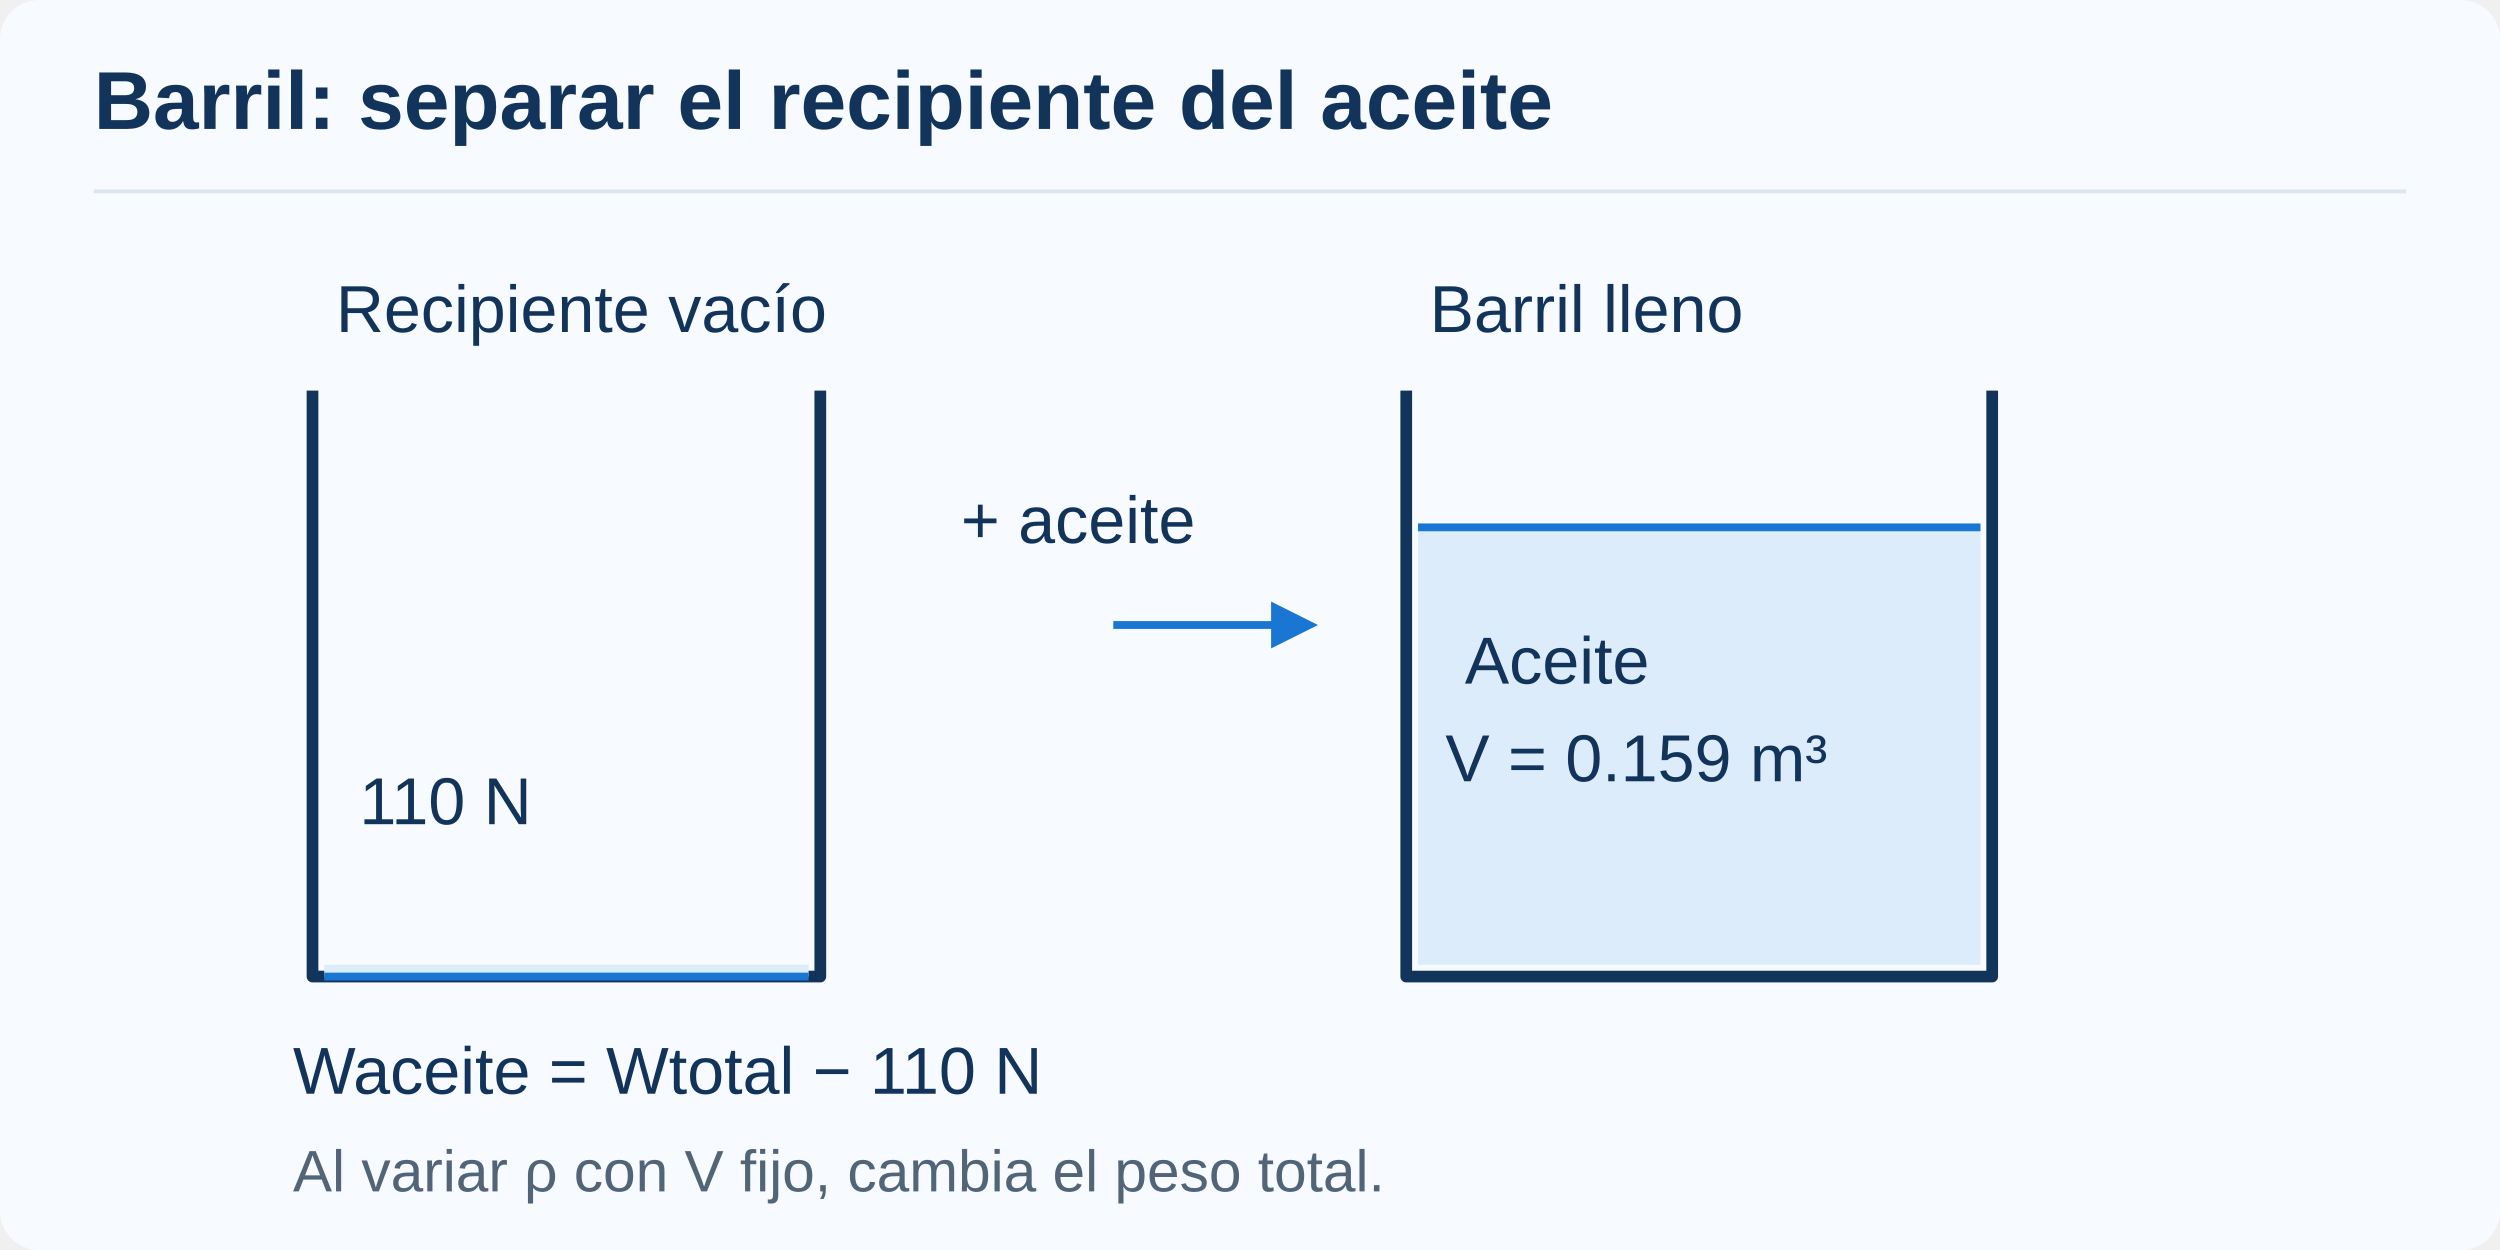
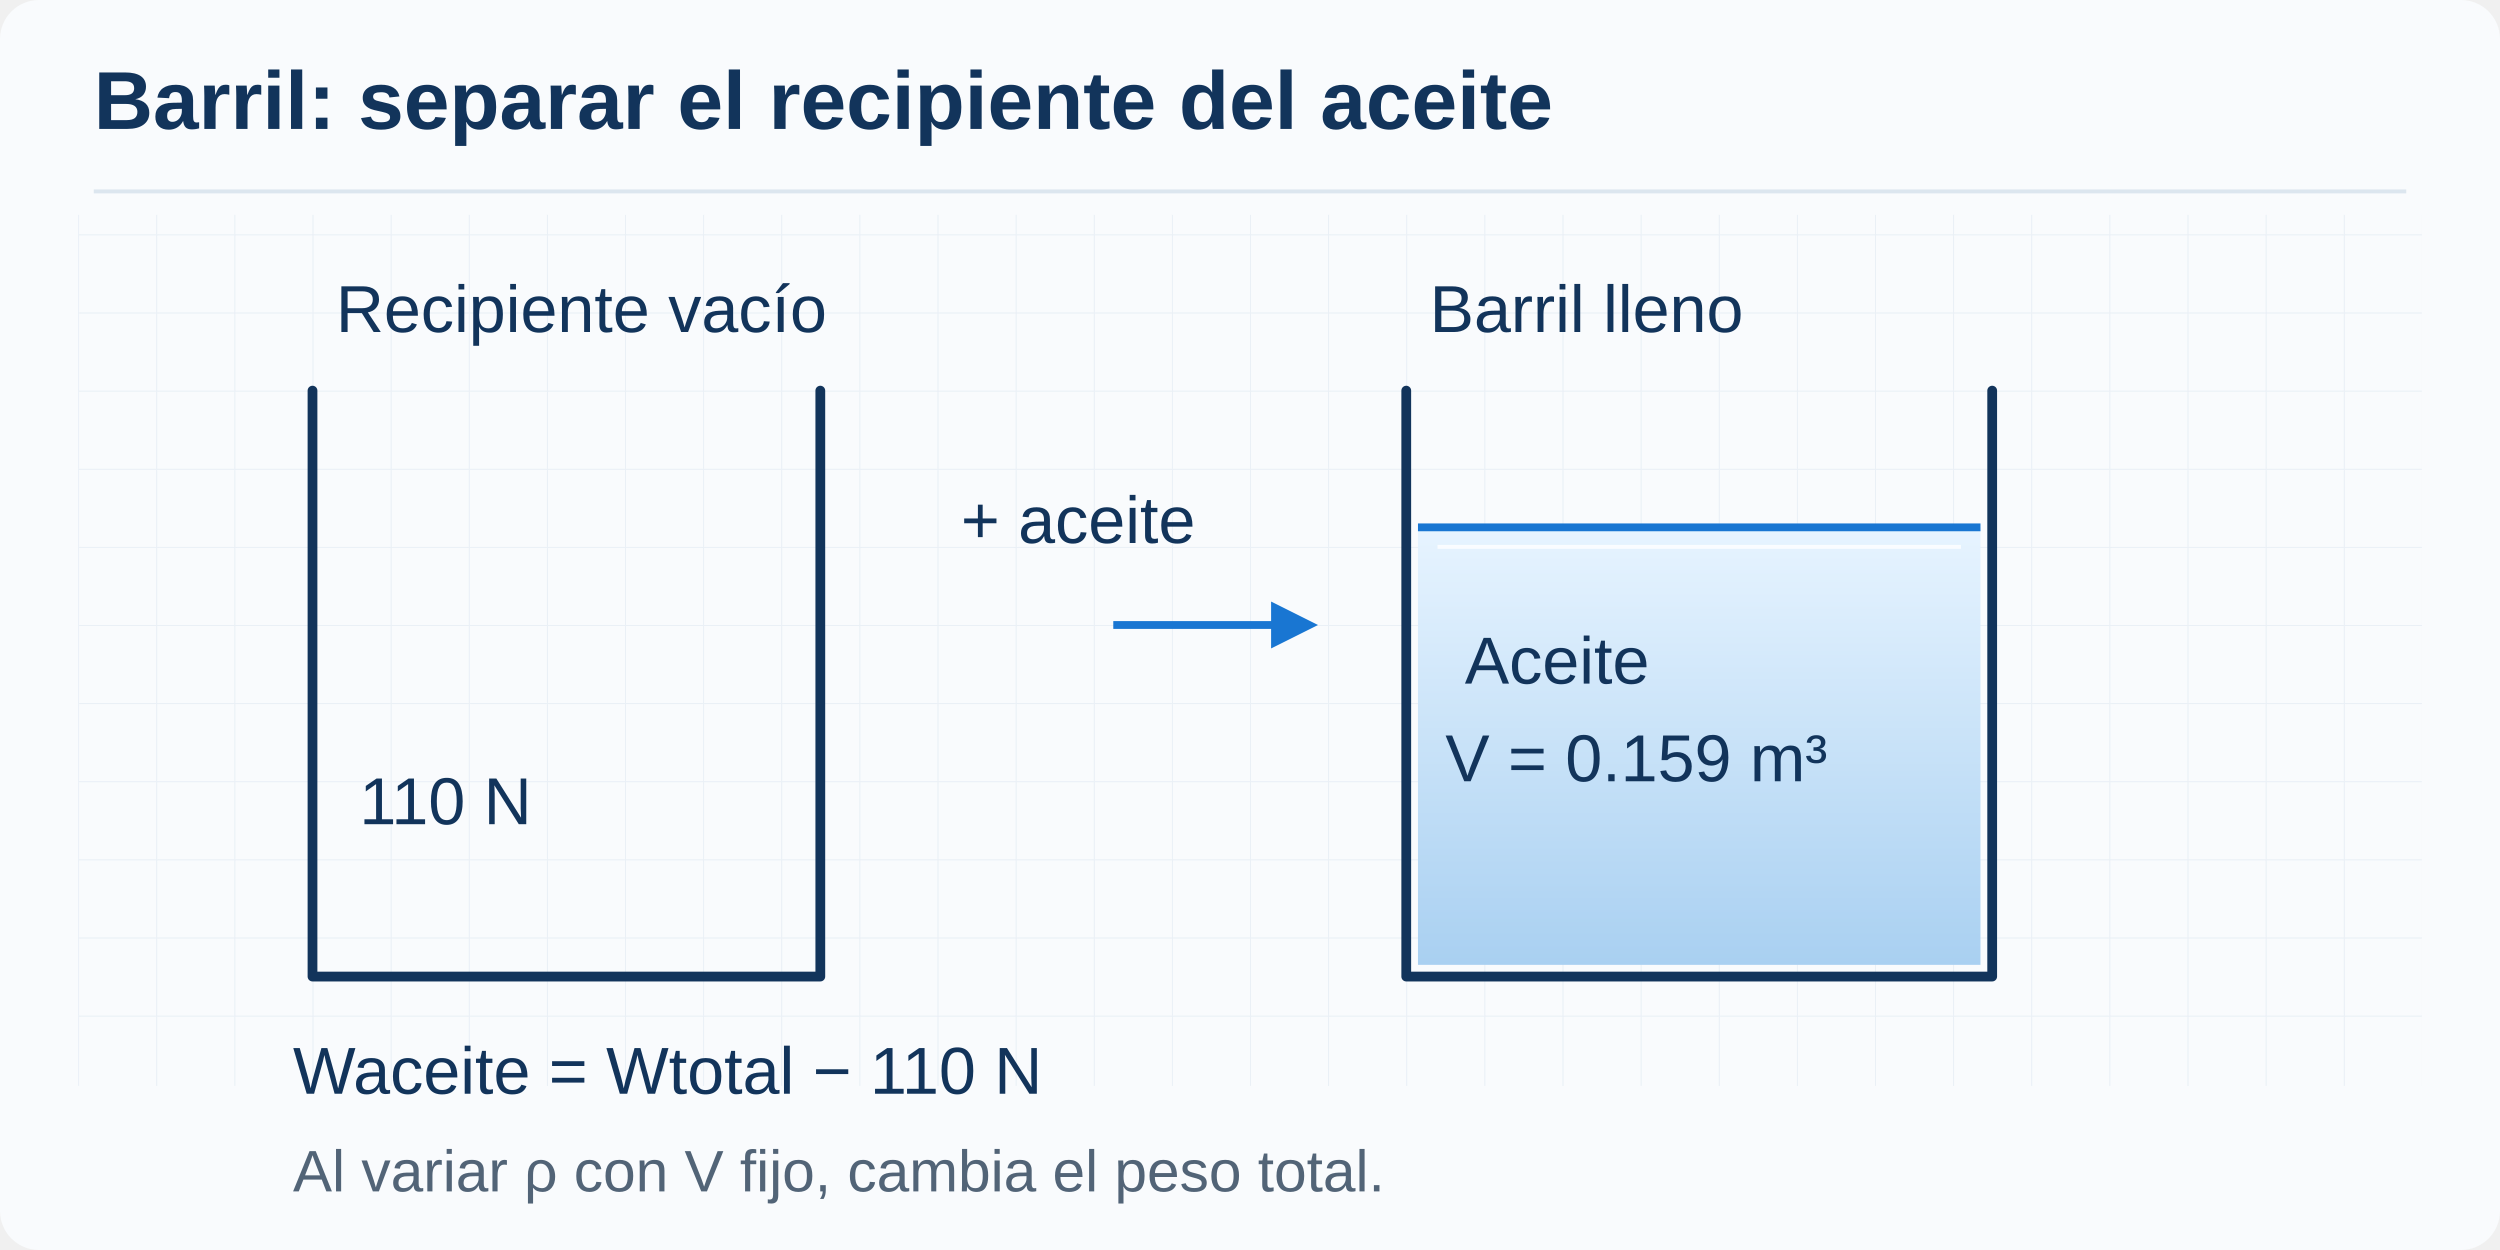
<svg xmlns="http://www.w3.org/2000/svg" viewBox="0 0 640 320" role="img" aria-labelledby="title desc">
  <defs>
    <marker id="tip" viewBox="0 0 10 10" refX="8" refY="5" markerWidth="6" markerHeight="6" orient="auto-start-reverse">
      <path d="M0 0L10 5L0 10Z" fill="#1976d2" />
    </marker>
    <pattern id="hatch" width="8" height="8" patternUnits="userSpaceOnUse">
      <path d="M0 8L8 0" stroke="#a6bad0" stroke-width="1" />
    </pattern>
+     <pattern id="grid" width="20" height="20" patternUnits="userSpaceOnUse">
+       <path d="M20 0H0V20" fill="none" stroke="#eaf0f6" stroke-width=".5" />
+     </pattern>
+     <linearGradient id="water" x1="0" y1="0" x2="0" y2="1">
+       <stop stop-color="#e7f4ff" />
+       <stop offset="1" stop-color="#a9d0f1" />
+     </linearGradient>
+     <linearGradient id="metal">
+       <stop stop-color="#cad6e1" />
+       <stop offset=".45" stop-color="#f7fafc" />
+       <stop offset="1" stop-color="#a7b8c9" />
+     </linearGradient>
+     <linearGradient id="insect">
+       <stop stop-color="#132c46" />
+       <stop offset=".45" stop-color="#55768c" />
+       <stop offset=".65" stop-color="#1a3c57" />
+       <stop offset="1" stop-color="#0b2035" />
+     </linearGradient>
  </defs>
-   <style>text{font-family:Segoe UI,Arial,sans-serif;font-size:17px;fill:#12345b}.title{font-size:21px;font-weight:600}.note{font-size:15px;fill:#526477}.wall{fill:none;stroke:#12345b;stroke-width:3;stroke-linejoin:round}.liquid{fill:#dcecfb}.surface{fill:none;stroke:#1976d2;stroke-width:2}.arrow{fill:none;stroke:#1976d2;stroke-width:2;marker-end:url(#tip)}.guide{fill:none;stroke:#a6bad0;stroke-width:1.5;stroke-dasharray:5 5}</style>
-   <rect width="640" height="320" rx="10" fill="#f7faff" />
+   <style>text{font-family:Segoe UI,Arial,sans-serif;font-size:17px;fill:#12345b}.title{font-size:21px;font-weight:600}.note{font-size:15px;fill:#526477}.wall{fill:none;stroke:#12345b;stroke-width:2.5;stroke-linejoin:round;stroke-linecap:round}.liquid{fill:url(#water)}.metal{fill:url(#metal);stroke:#12345b;stroke-width:2}.surface{fill:none;stroke:#1976d2;stroke-width:2}.arrow{fill:none;stroke:#1976d2;stroke-width:2;marker-end:url(#tip)}.guide{fill:none;stroke:#a6bad0;stroke-width:1.5;stroke-dasharray:5 5}</style>
+   <rect width="640" height="320" rx="10" fill="#f9fbfd" />
+   <rect x="20" y="55" width="600" height="223" fill="url(#grid)" />
  <text x="24" y="33" class="title">Barril: separar el recipiente del aceite</text>
  <path d="M24 49H616" stroke="#dce6ef" />
  <path d="M80 100V250H210V100" class="wall" />
-   <path d="M83 250H207V247H83Z" class="liquid" />
-   <path d="M83 250H207" class="surface" />
  <text x="86" y="85">Recipiente vacío</text>
  <text x="92" y="211">110 N</text>
  <path d="M360 100V250H510V100" class="wall" />
  <path d="M363 135H507V247H363Z" class="liquid" />
  <path d="M363 135H507" class="surface" />
+   <path d="M368 140H502" stroke="white" opacity=".8" />
  <text x="366" y="85">Barril lleno</text>
  <text x="375" y="175">Aceite</text>
  <text x="370" y="200">V = 0.159 m³</text>
  <path d="M285 160L335 160" class="arrow" />
  <text x="246" y="139">+ aceite</text>
  <text x="75" y="280">Waceite = Wtotal − 110 N</text>
  <text x="75" y="305" class="note">Al variar ρ con V fijo, cambia el peso total.</text>
</svg>
